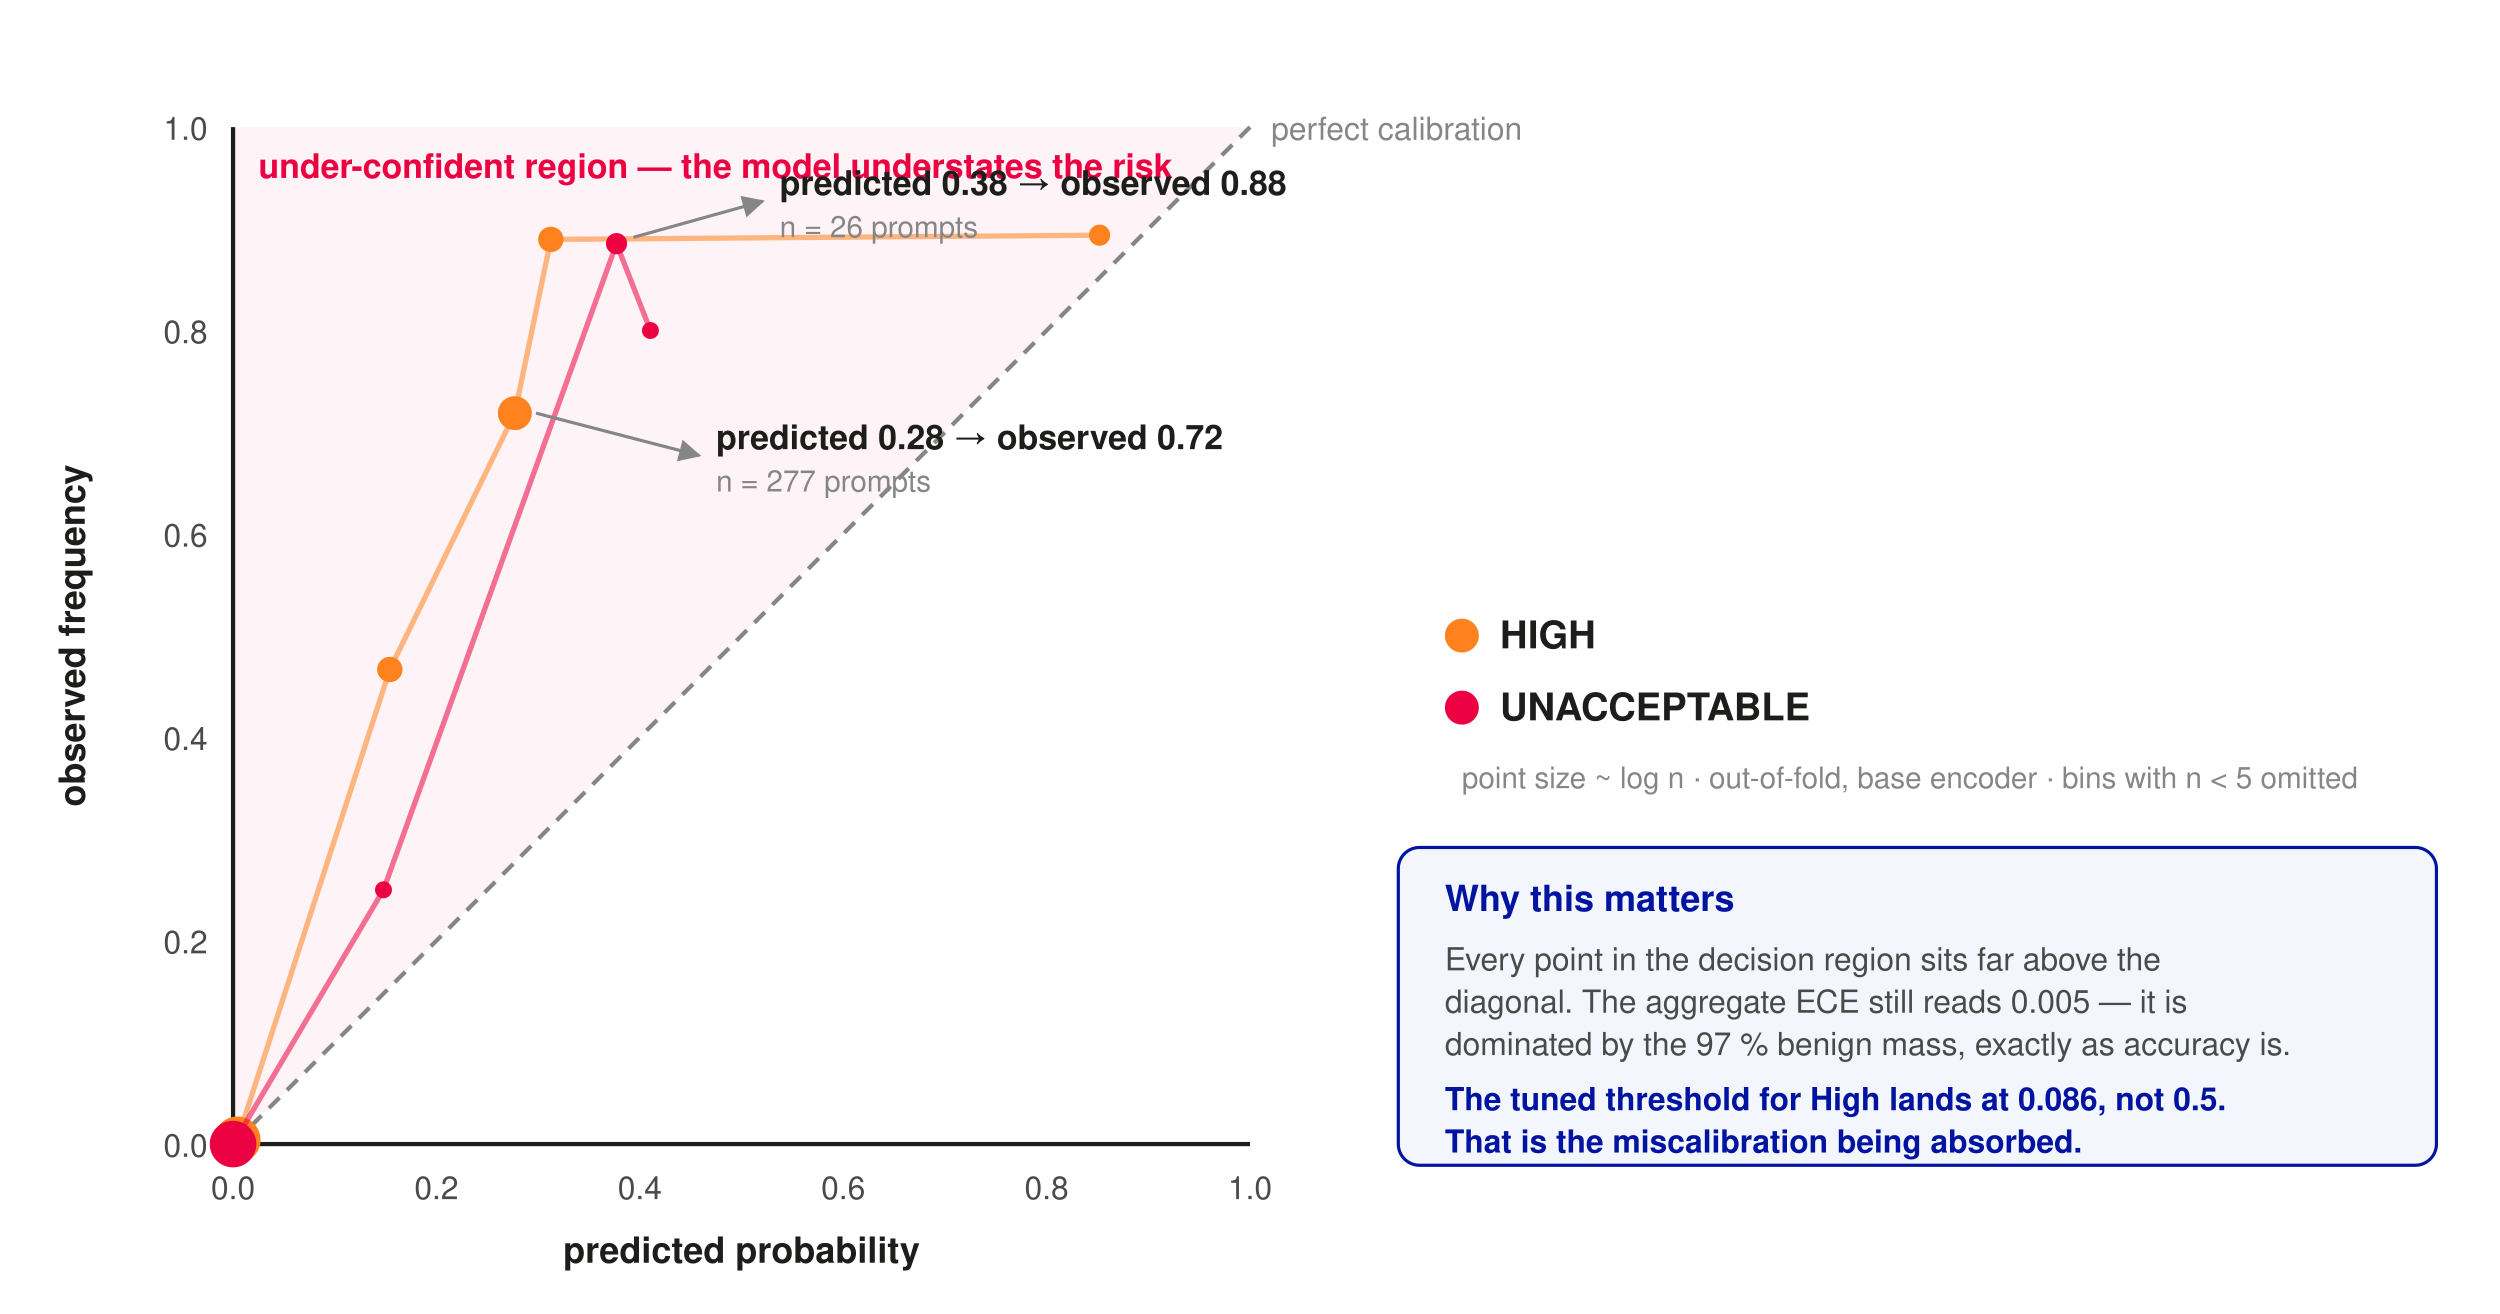
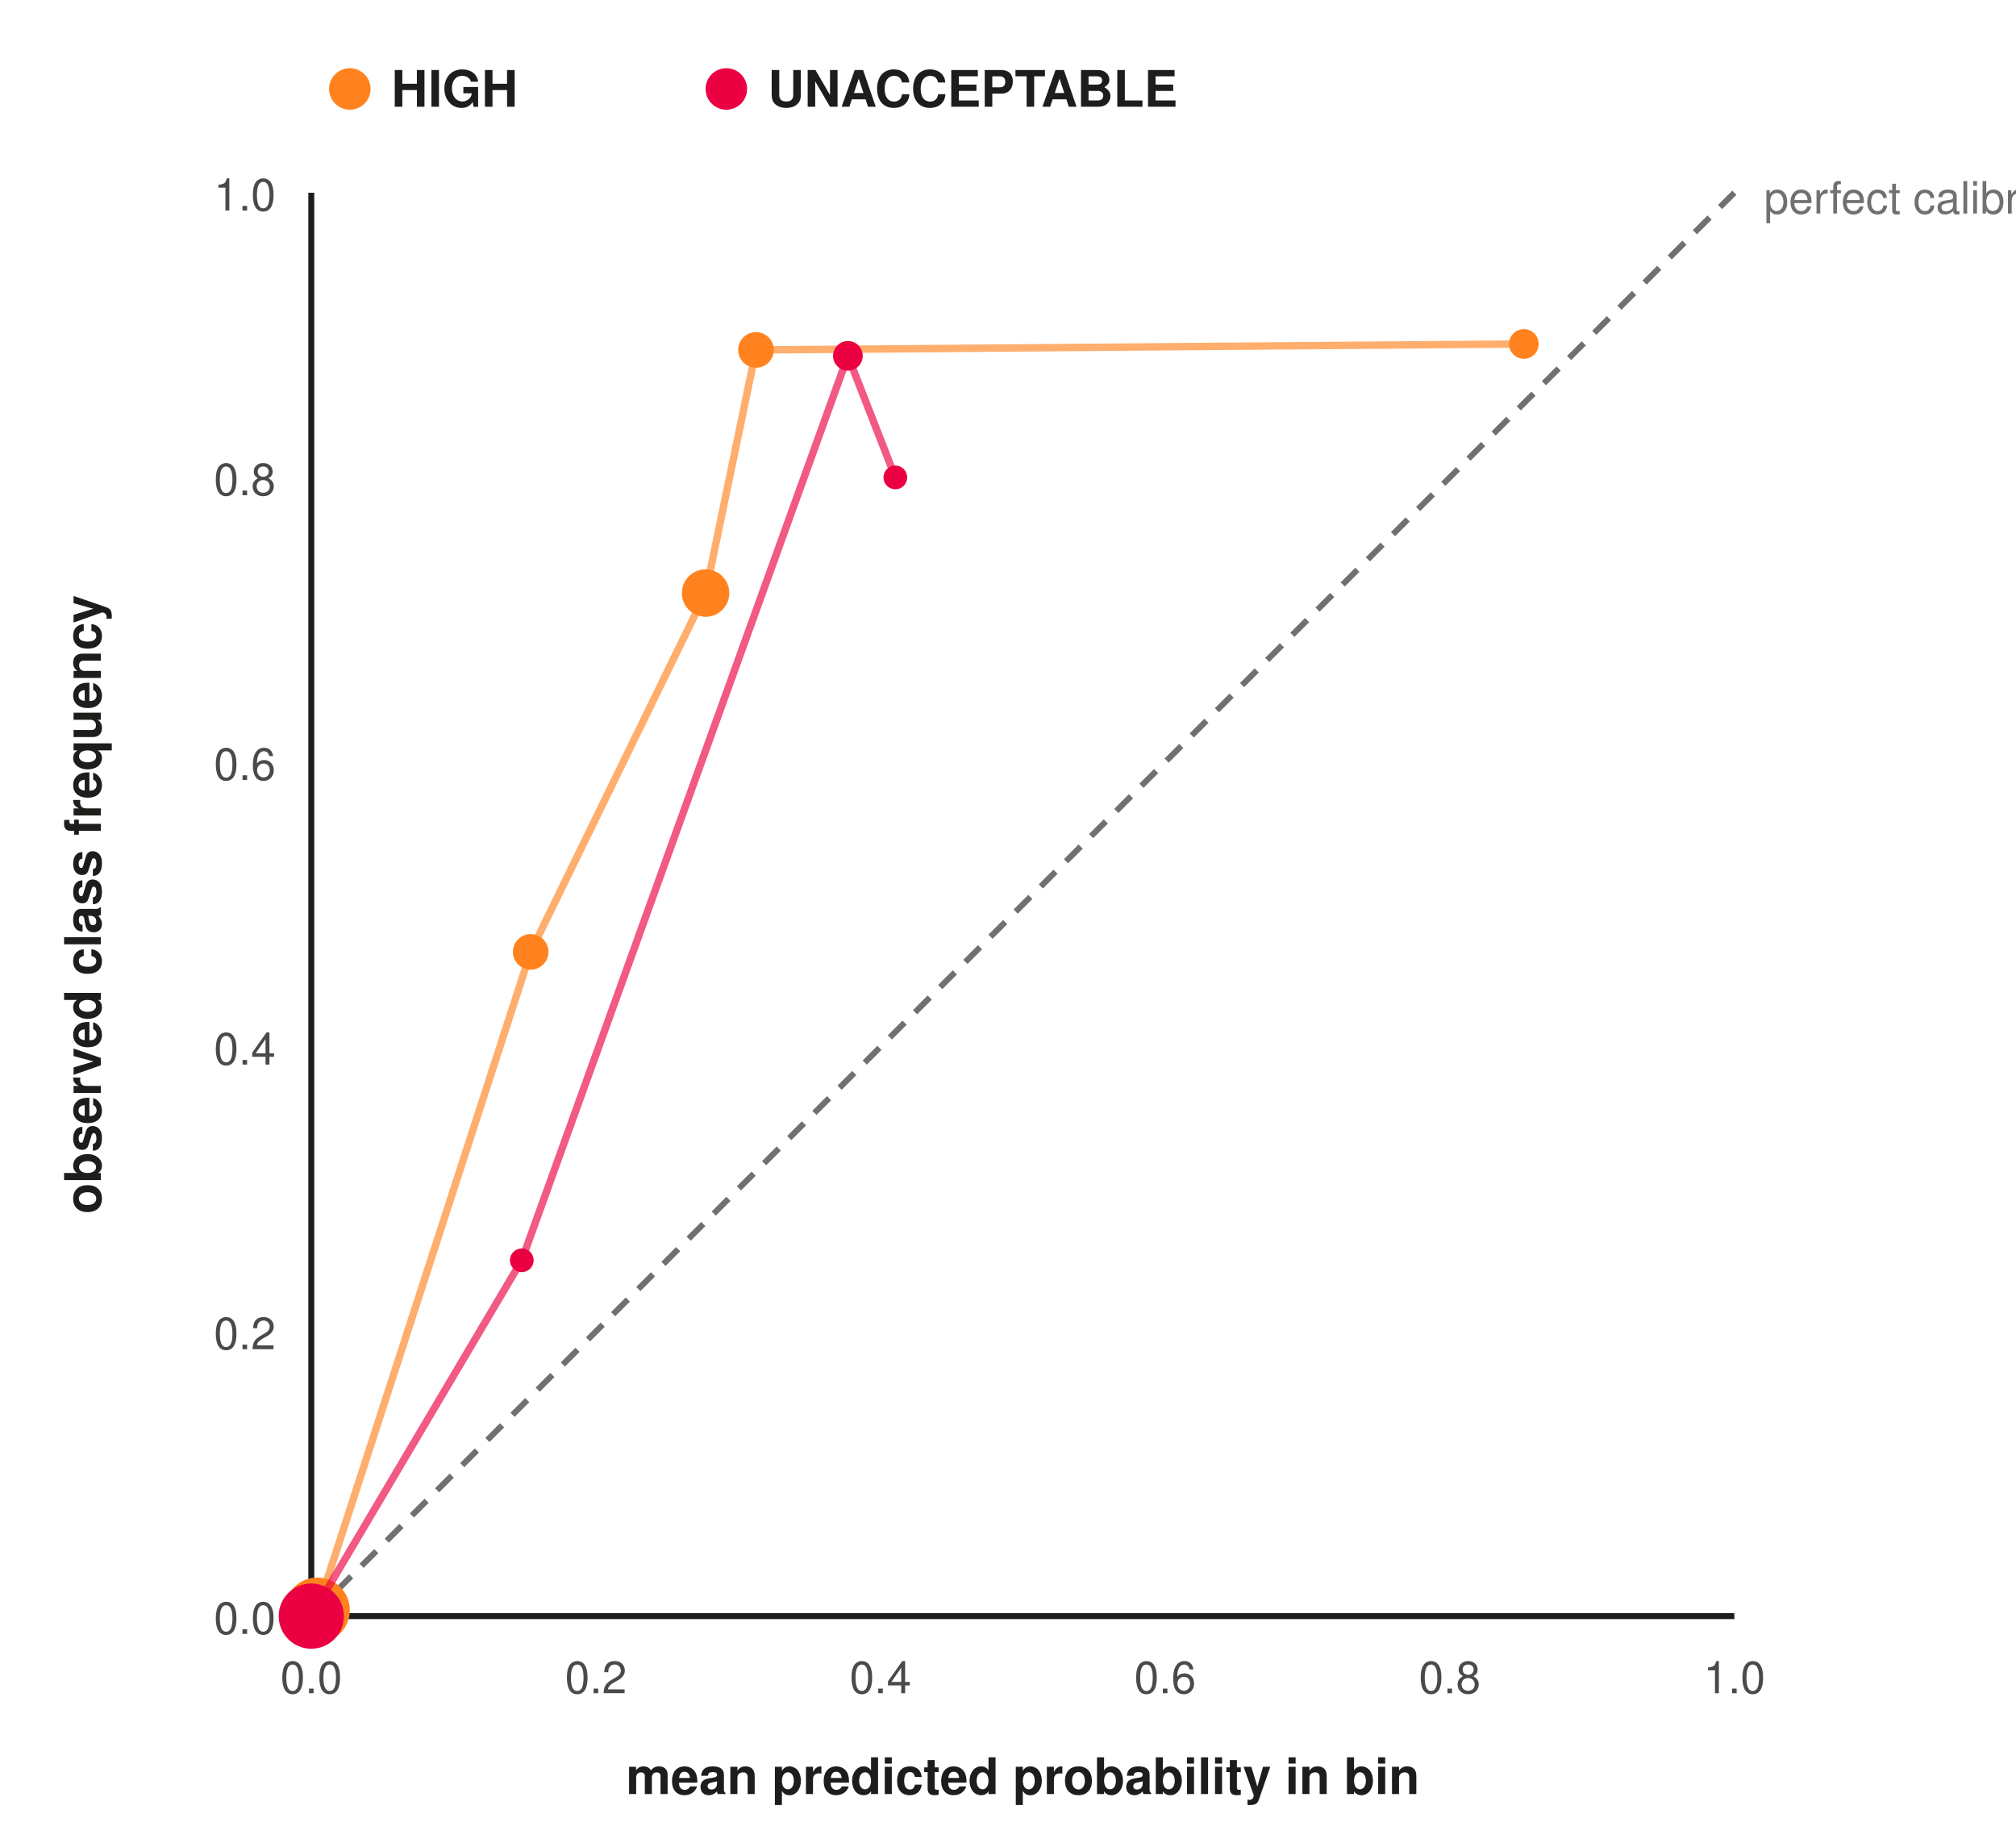
- <svg xmlns="http://www.w3.org/2000/svg" viewBox="0 0 1180 620" width="1180" height="620" role="img" aria-label="Reliability plot of out-of-fold probabilities. For High risk, a predicted 0.28 is observed at 0.72 and a predicted 0.31 at 0.89; for Unacceptable, a predicted 0.38 is observed at 0.88. All points in the decision region lie far above the diagonal, so the model is strongly under-confident exactly where decisions are made.">
-   <defs>
-     <marker id="r" viewBox="0 0 10 10" refX="9" refY="5" markerWidth="7" markerHeight="7" orient="auto-start-reverse">
-       <path d="M0 0 L10 5 L0 10 z" fill="#868686" />
-     </marker>
-   </defs>
+ <svg xmlns="http://www.w3.org/2000/svg" viewBox="0 0 680 620" width="680" height="620" role="img" aria-label="Reliability plot of out-of-fold probabilities for High and Unacceptable prompts. Each point represents one probability bin. The horizontal axis shows the mean predicted probability and the vertical axis shows the observed class frequency.">
  <g font-family="Source Sans Pro, system-ui, -apple-system, Segoe UI, Helvetica, Arial, sans-serif">
-     <polygon points="110,540 590,60 110,60" fill="#eb0041" opacity="0.05" />
-     <text x="122" y="84" font-size="16" fill="#eb0041" font-weight="700">under-confident region — the model understates the risk</text>
-     <line x1="110" y1="540" x2="590" y2="540" stroke="#1d1d1b" stroke-width="2" />
-     <line x1="110" y1="540" x2="110" y2="60" stroke="#1d1d1b" stroke-width="2" />
-     <line x1="110" y1="540" x2="590" y2="60" stroke="#868686" stroke-width="2" stroke-dasharray="7 5" />
-     <text x="600" y="66" font-size="15" fill="#868686">perfect calibration</text>
+     <circle cx="118" cy="30" r="7" fill="#ff821e" />
+     <text x="132" y="36" font-size="17" fill="#1d1d1b" font-weight="600">HIGH</text>
+     <circle cx="245" cy="30" r="7" fill="#eb0041" />
+     <text x="259" y="36" font-size="17" fill="#1d1d1b" font-weight="600">UNACCEPTABLE</text>
+     <line x1="105" y1="545" x2="585" y2="545" stroke="#1d1d1b" stroke-width="2" />
+     <line x1="105" y1="545" x2="105" y2="65" stroke="#1d1d1b" stroke-width="2" />
+     <line x1="105" y1="545" x2="585" y2="65" stroke="#707070" stroke-width="2" stroke-dasharray="7 5" />
+     <text x="595" y="72" font-size="15" fill="#707070">perfect calibration</text>
    <g font-size="15" fill="#4a4a4a" text-anchor="middle">
-       <text x="110" y="566">0.0</text>
-       <text x="206" y="566">0.2</text>
-       <text x="302" y="566">0.4</text>
-       <text x="398" y="566">0.6</text>
-       <text x="494" y="566">0.8</text>
-       <text x="590" y="566">1.0</text>
+       <text x="105" y="571">0.0</text>
+       <text x="201" y="571">0.2</text>
+       <text x="297" y="571">0.4</text>
+       <text x="393" y="571">0.6</text>
+       <text x="489" y="571">0.8</text>
+       <text x="585" y="571">1.0</text>
    </g>
    <g font-size="15" fill="#4a4a4a" text-anchor="end">
-       <text x="98" y="546">0.0</text>
-       <text x="98" y="450">0.2</text>
-       <text x="98" y="354">0.4</text>
-       <text x="98" y="258">0.6</text>
-       <text x="98" y="162">0.8</text>
-       <text x="98" y="66">1.0</text>
+       <text x="93" y="551">0.0</text>
+       <text x="93" y="455">0.2</text>
+       <text x="93" y="359">0.4</text>
+       <text x="93" y="263">0.6</text>
+       <text x="93" y="167">0.8</text>
+       <text x="93" y="71">1.0</text>
    </g>
-     <text x="350" y="596" font-size="17" fill="#1d1d1b" text-anchor="middle" font-weight="600">predicted probability</text>
-     <text x="40" y="300" font-size="17" fill="#1d1d1b" text-anchor="middle" font-weight="600" transform="rotate(-90 40 300)">observed frequency</text>
-     <polyline points="112,538 184,316 243,195 260,113 519,111" fill="none" stroke="#ff821e" stroke-width="2.5" opacity="0.55" />
-     <circle cx="112" cy="538" r="11" fill="#ff821e" />
-     <circle cx="184" cy="316" r="6" fill="#ff821e" />
-     <circle cx="243" cy="195" r="8" fill="#ff821e" />
-     <circle cx="260" cy="113" r="6" fill="#ff821e" />
-     <circle cx="519" cy="111" r="5" fill="#ff821e" />
-     <polyline points="110,540 181,420 291,115 307,156" fill="none" stroke="#eb0041" stroke-width="2.5" opacity="0.55" />
-     <circle cx="110" cy="540" r="11" fill="#eb0041" />
-     <circle cx="181" cy="420" r="4" fill="#eb0041" />
-     <circle cx="291" cy="115" r="5" fill="#eb0041" />
-     <circle cx="307" cy="156" r="4" fill="#eb0041" />
-     <line x1="253" y1="195" x2="330" y2="215" stroke="#868686" stroke-width="1.5" marker-end="url(#r)" />
-     <text x="338" y="212" font-size="16" fill="#1d1d1b" font-weight="700">predicted 0.28 → observed 0.72</text>
-     <text x="338" y="232" font-size="14" fill="#868686">n = 277 prompts</text>
-     <line x1="299" y1="112" x2="360" y2="95" stroke="#868686" stroke-width="1.5" marker-end="url(#r)" />
-     <text x="368" y="92" font-size="16" fill="#1d1d1b" font-weight="700">predicted 0.38 → observed 0.88</text>
-     <text x="368" y="112" font-size="14" fill="#868686">n = 26 prompts</text>
-     <circle cx="690" cy="300" r="8" fill="#ff821e" />
-     <text x="708" y="306" font-size="18" fill="#1d1d1b" font-weight="600">HIGH</text>
-     <circle cx="690" cy="334" r="8" fill="#eb0041" />
-     <text x="708" y="340" font-size="18" fill="#1d1d1b" font-weight="600">UNACCEPTABLE</text>
-     <text x="690" y="372" font-size="14" fill="#868686">point size ~ log n · out-of-fold, base encoder · bins with n &lt; 5 omitted</text>
-     <rect x="660" y="400" width="490" height="150" rx="10" fill="#f4f6fd" stroke="#0014a0" stroke-width="1.5" />
-     <text x="682" y="430" font-size="17" fill="#0014a0" font-weight="700">Why this matters</text>
-     <text x="682" y="458" font-size="15" fill="#4a4a4a">Every point in the decision region sits far above the</text>
-     <text x="682" y="478" font-size="15" fill="#4a4a4a">diagonal. The aggregate ECE still reads 0.005 — it is</text>
-     <text x="682" y="498" font-size="15" fill="#4a4a4a">dominated by the 97 % benign mass, exactly as accuracy is.</text>
-     <text x="682" y="524" font-size="15" fill="#0014a0" font-weight="600">The tuned threshold for High lands at 0.086, not 0.5.</text>
-     <text x="682" y="544" font-size="15" fill="#0014a0" font-weight="600">That is the miscalibration being absorbed.</text>
+     <text x="345" y="605" font-size="17" fill="#1d1d1b" text-anchor="middle" font-weight="600">mean predicted probability in bin</text>
+     <text x="34" y="305" font-size="17" fill="#1d1d1b" text-anchor="middle" font-weight="600" transform="rotate(-90 34 305)">observed class frequency</text>
+     <polyline points="107,543 179,321 238,200 255,118 514,116" fill="none" stroke="#ff821e" stroke-width="2.5" opacity="0.65" />
+     <circle cx="107" cy="543" r="11" fill="#ff821e" />
+     <circle cx="179" cy="321" r="6" fill="#ff821e" />
+     <circle cx="238" cy="200" r="8" fill="#ff821e" />
+     <circle cx="255" cy="118" r="6" fill="#ff821e" />
+     <circle cx="514" cy="116" r="5" fill="#ff821e" />
+     <polyline points="105,545 176,425 286,120 302,161" fill="none" stroke="#eb0041" stroke-width="2.5" opacity="0.65" />
+     <circle cx="105" cy="545" r="11" fill="#eb0041" />
+     <circle cx="176" cy="425" r="4" fill="#eb0041" />
+     <circle cx="286" cy="120" r="5" fill="#eb0041" />
+     <circle cx="302" cy="161" r="4" fill="#eb0041" />
  </g>
</svg>
